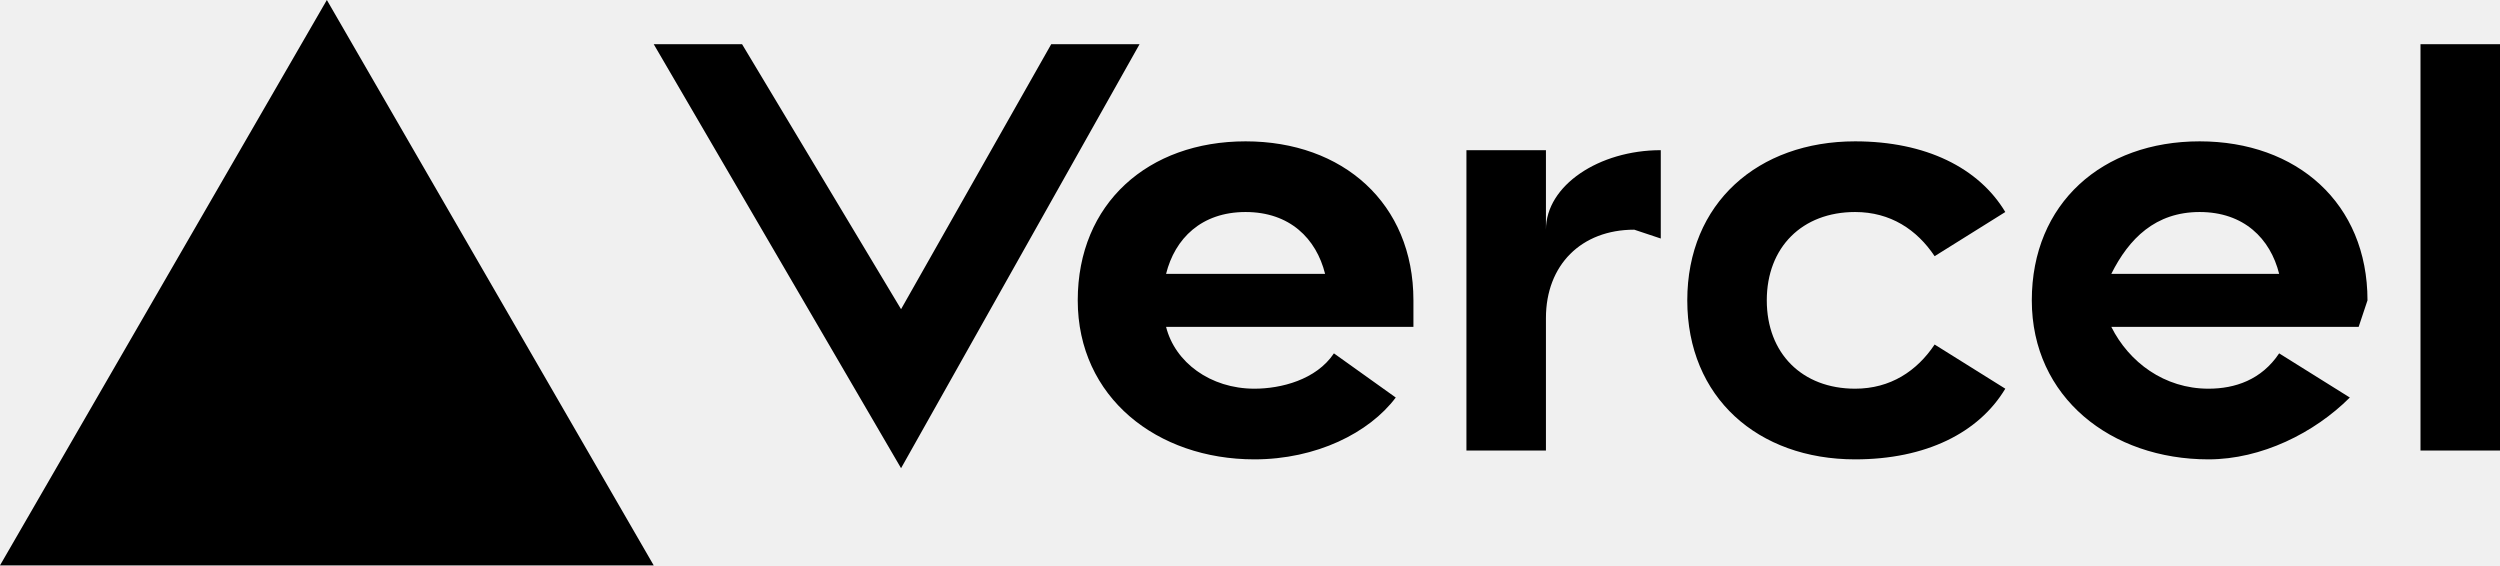
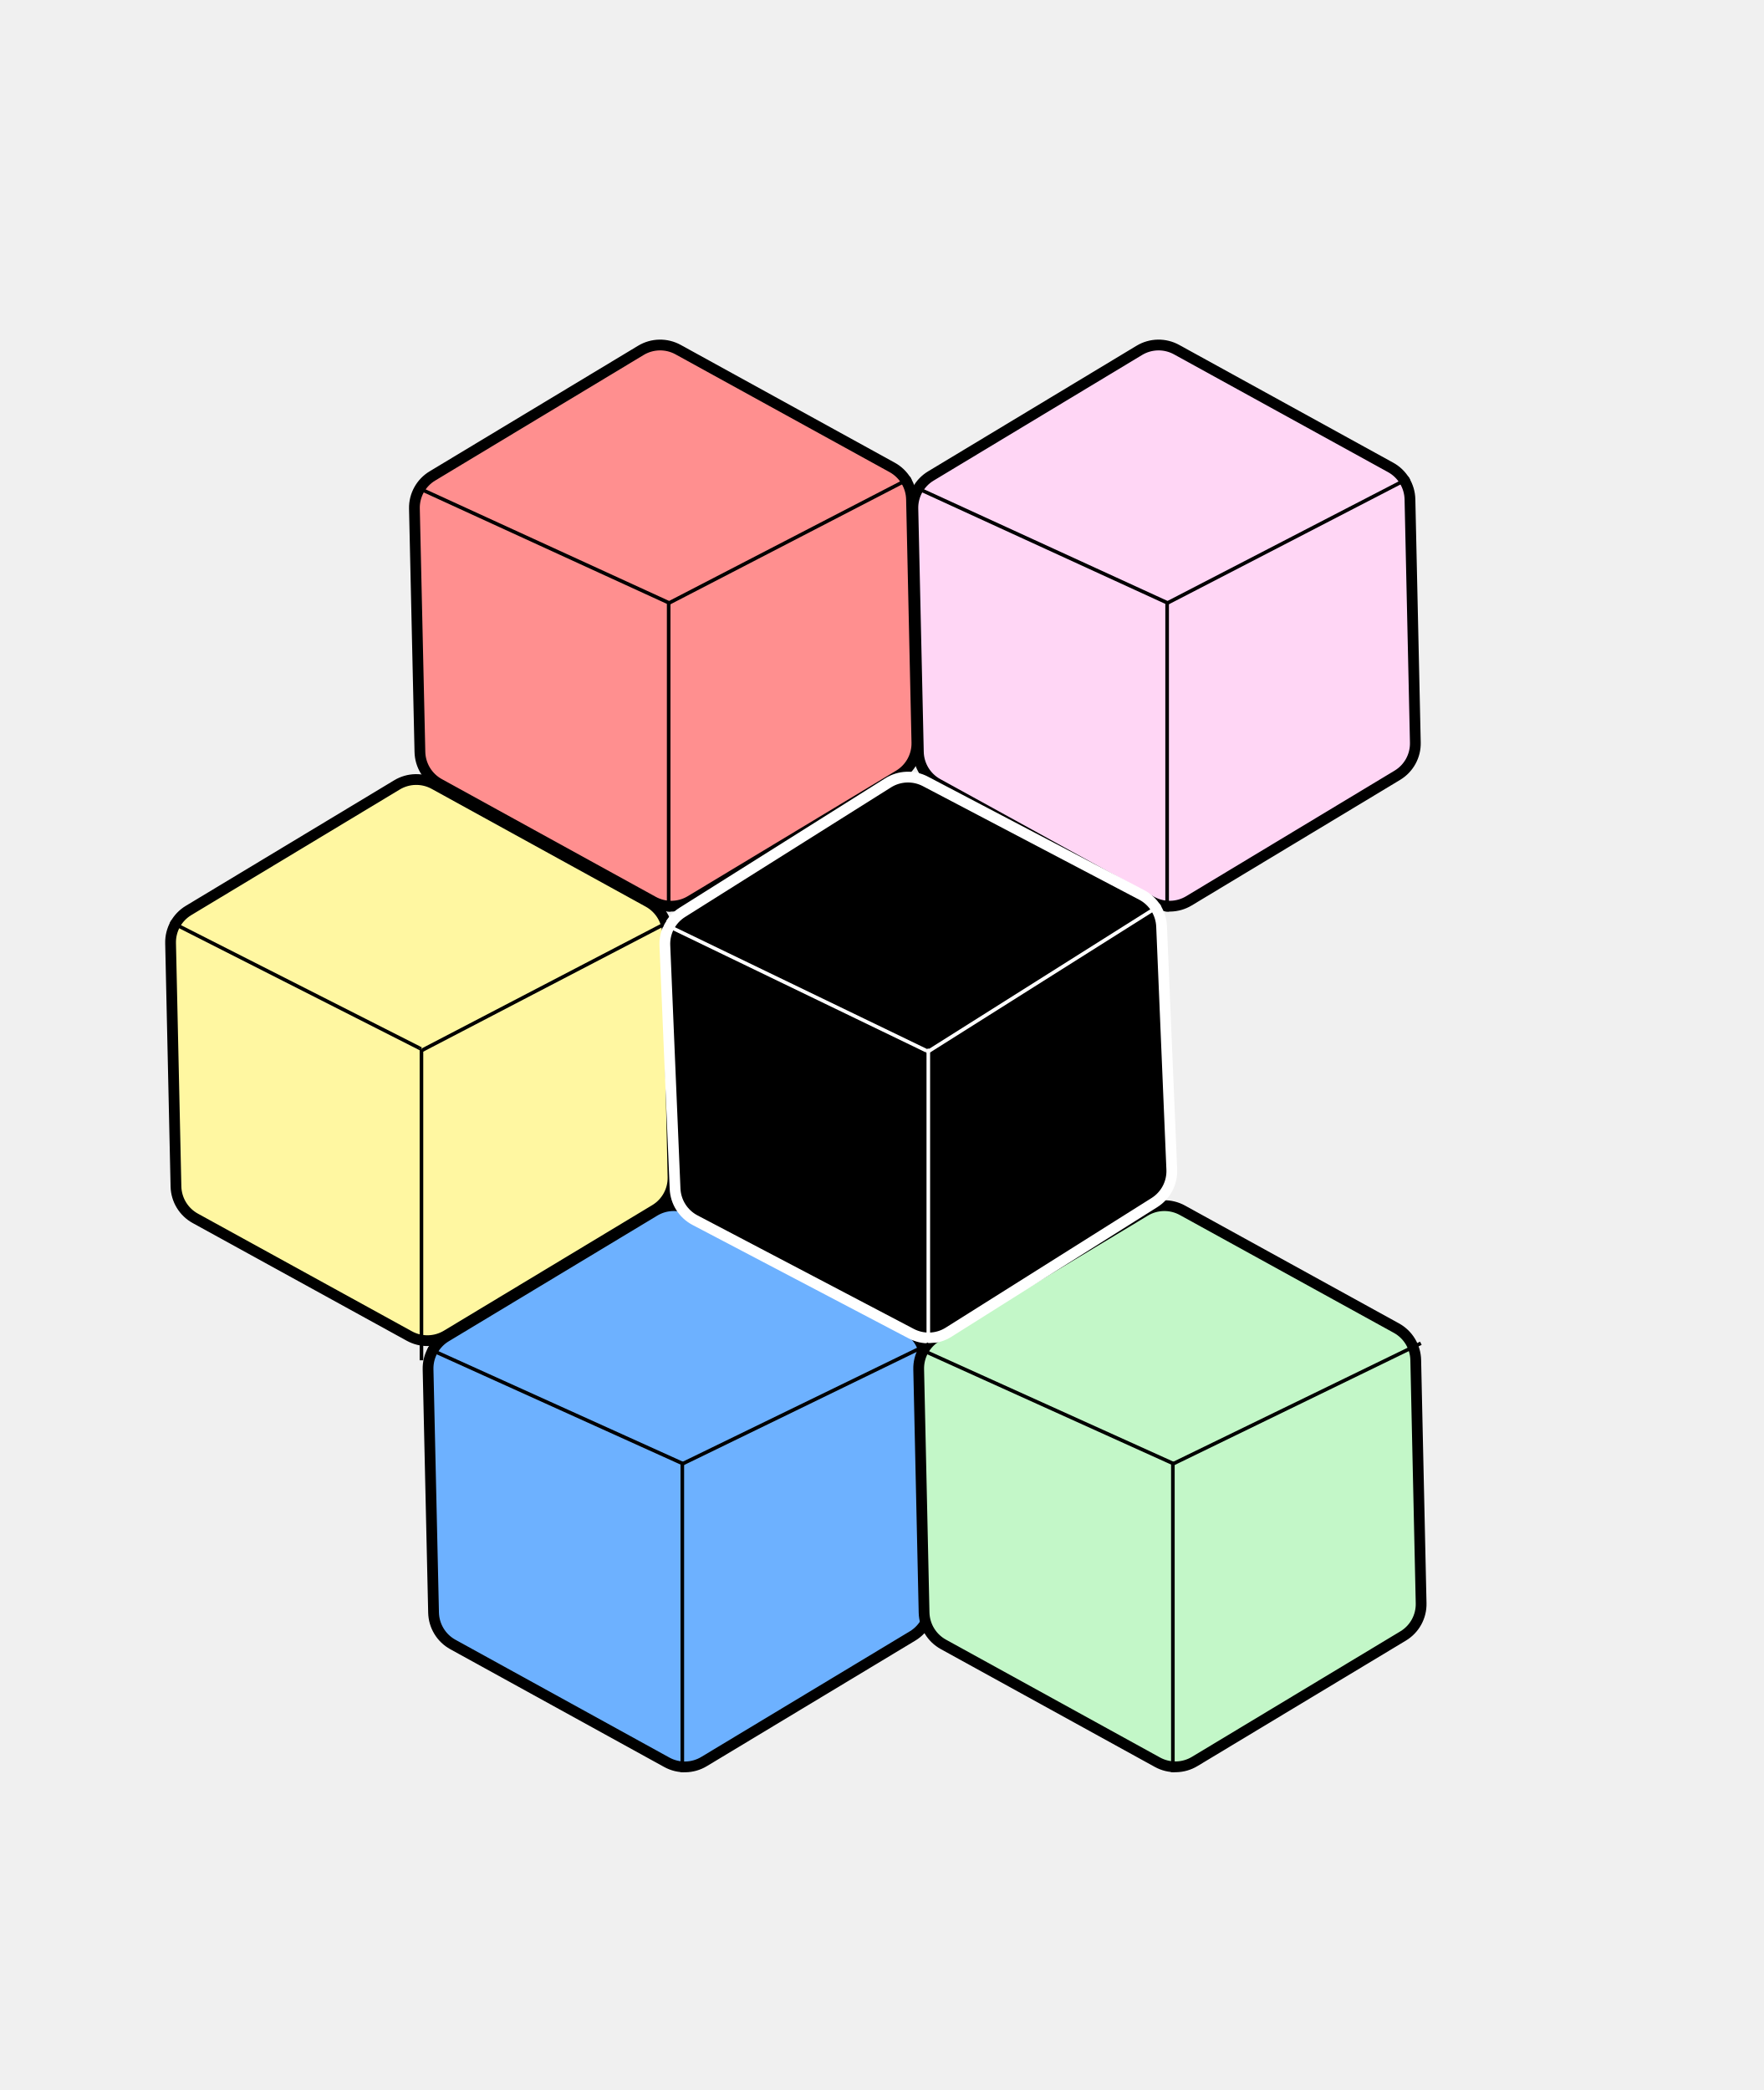
- <svg xmlns="http://www.w3.org/2000/svg" fill="none" viewBox="0 0 283 64">
-   <path fill="black" d="M141 16c-11 0-19 7-19 18s9 18 20 18c7 0 13-3 16-7l-7-5c-2 3-6 4-9 4-5 0-9-3-10-7h28v-3c0-11-8-18-19-18zm-9 15c1-4 4-7 9-7s8 3 9 7h-18zm117-15c-11 0-19 7-19 18s9 18 20 18c6 0 12-3 16-7l-8-5c-2 3-5 4-8 4-5 0-9-3-11-7h28l1-3c0-11-8-18-19-18zm-10 15c2-4 5-7 10-7s8 3 9 7h-19zm-39 3c0 6 4 10 10 10 4 0 7-2 9-5l8 5c-3 5-9 8-17 8-11 0-19-7-19-18s8-18 19-18c8 0 14 3 17 8l-8 5c-2-3-5-5-9-5-6 0-10 4-10 10zm83-29v46h-9V5h9zM37 0l37 64H0L37 0zm92 5-27 48L74 5h10l18 30 17-30h10zm59 12v10l-3-1c-6 0-10 4-10 10v15h-9V17h9v9c0-5 6-9 13-9z" />
+ <svg xmlns="http://www.w3.org/2000/svg" xmlns:ns1="lucid" width="491" height="582">
+   <g ns1:page-tab-id="0_0">
+     <path d="M254.2 141.64a10.35 10.35 0 0 1 5.02-9.1l58.03-34.97a10.4 10.4 0 0 1 10.4-.2l59.57 32.78a10.4 10.4 0 0 1 5.4 8.9l1.5 67.73a10.35 10.35 0 0 1-5 9.1l-58.04 34.97a10.4 10.4 0 0 1-10.4.2l-59.57-32.78a10.4 10.4 0 0 1-5.38-8.9z" stroke="#000" stroke-width="3" fill="#ffd6f5" />
+     <path d="M255.6 136.02l69.27 31.76M255.6 136.03l-.47-.22M324.86 167.78l.47.2M325 253.3v-85.44" stroke="#000" fill="none" />
+     <path d="M325.5 253.83l-.8-.03-.2-.03v-.47h1z" stroke="#000" stroke-width=".05" />
+     <path d="M325 167.87v-.5M391.95 133.33l-66.92 34.62" stroke="#000" fill="none" />
+     <path d="M392.4 133.1l.23.44-.46.24-.46-.9.4-.2z" stroke="#000" stroke-width=".05" />
+     <path d="M325.05 167.95l-.46.23" stroke="#000" fill="none" />
+     <path d="M115.4 141.63a10.35 10.35 0 0 1 5.02-9.1l58.03-34.96a10.4 10.4 0 0 1 10.4-.2l59.57 32.78a10.4 10.4 0 0 1 5.4 8.9l1.5 67.73a10.35 10.35 0 0 1-5 9.1l-58.04 34.97a10.4 10.4 0 0 1-10.4.2l-59.57-32.78a10.4 10.4 0 0 1-5.38-8.9z" stroke="#000" stroke-width="3" fill="#ff8f8f" />
+     <path d="M47.5 262.64a10.35 10.35 0 0 1 5-9.1l58.04-34.97a10.4 10.4 0 0 1 10.4-.2l59.57 32.78a10.4 10.4 0 0 1 5.4 8.9l1.5 67.74a10.35 10.35 0 0 1-5 9.08l-58.03 34.97a10.4 10.4 0 0 1-10.4.2L54.4 339.28a10.4 10.4 0 0 1-5.4-8.9z" stroke="#000" stroke-width="3" fill="#fff7a1" />
+     <path d="M119.2 381.3a10.35 10.35 0 0 1 5.02-9.1l58.03-34.97a10.4 10.4 0 0 1 10.4-.2l59.57 32.8a10.4 10.4 0 0 1 5.4 8.88l1.5 67.75a10.35 10.35 0 0 1-5 9.1l-58.04 34.96a10.4 10.4 0 0 1-10.4.22l-59.57-32.8a10.4 10.4 0 0 1-5.38-8.88z" stroke="#000" stroke-width="3" fill="#6db1ff" />
+     <path d="M255.82 381.3a10.35 10.35 0 0 1 5-9.1l58.04-34.97a10.4 10.4 0 0 1 10.4-.2l59.57 32.8a10.4 10.4 0 0 1 5.4 8.88l1.5 67.75a10.35 10.35 0 0 1-5 9.1L332.7 490.5a10.4 10.4 0 0 1-10.4.22l-59.58-32.8a10.4 10.4 0 0 1-5.4-8.88z" stroke="#000" stroke-width="3" fill="#c3f7c8" />
+     <path d="M185.14 263.28a10.35 10.35 0 0 1 4.83-9.2L247.3 218a10.4 10.4 0 0 1 10.4-.4l60.2 31.6a10.4 10.4 0 0 1 5.56 8.8l2.84 67.7a10.35 10.35 0 0 1-4.83 9.18l-57.33 36.1a10.4 10.4 0 0 1-10.4.4l-60.2-31.6a10.4 10.4 0 0 1-5.56-8.8z" stroke="#fff" stroke-width="3" />
+     <path d="M529.32 260.03a10.35 10.35 0 0 1 5.16-9l58.62-34a10.4 10.4 0 0 1 10.4-.02l59 33.8a10.4 10.4 0 0 1 5.24 9l.36 67.74a10.35 10.35 0 0 1-5.16 9l-58.62 34a10.4 10.4 0 0 1-10.4.02l-59-33.8a10.4 10.4 0 0 1-5.24-8.97z" stroke="#000" stroke-width="3" fill="#fff7a1" />
+     <path d="M119.6 375.68l70.27 31.77M119.6 375.7l-.47-.22M189.86 407.44l.47.2M190 492.98v-85.46" stroke="#000" fill="none" />
+     <path d="M190.5 493.5l-.8-.03-.2-.03v-.48h1z" stroke="#000" stroke-width=".05" />
+     <path d="M190 407.53v-.5M258.6 374.28l-68.56 33.35" stroke="#000" fill="none" />
+     <path d="M258.8 374.73l-.32-.68h.57l1.24-.1.22-.05z" stroke="#000" stroke-width=".05" />
+     <path d="M190.05 407.62l-.46.23M256.2 375.68l70.28 31.77M256.2 375.7l-.46-.22M326.47 407.44l.47.2M326.6 492.98v-85.46" stroke="#000" fill="none" />
+     <path d="M327.1 493.5l-.8-.03-.2-.03v-.48h1z" stroke="#000" stroke-width=".05" />
+     <path d="M326.6 407.53v-.5M395.2 374.28l-68.55 33.35M395.2 374.28l.46-.22M326.66 407.62l-.46.23M47.9 256.92l68.9 34.95" stroke="#000" fill="none" />
+     <path d="M48.15 256.48l-.45.9-.45-.23.22-.45.26-.43z" stroke="#000" stroke-width=".05" />
+     <path d="M116.78 291.86l.46.23M116.78 136.02l69.3 31.76M116.8 136.03l-.47-.22M186.06 167.78l.46.2M186.2 253.3v-85.44" stroke="#000" fill="none" />
+     <path d="M186.7 253.83l-.8-.03-.2-.03v-.47h1z" stroke="#000" stroke-width=".05" />
+     <path d="M186.2 167.87v-.5M253.14 133.32l-66.9 34.63" stroke="#000" fill="none" />
+     <path d="M253.6 133.1l.22.44-.46.24-.46-.9.4-.2z" stroke="#000" stroke-width=".05" />
+     <path d="M186.24 167.95l-.46.23M117.36 378.3v-85.44M117.36 378.3v.5M117.36 292.87v-.5" stroke="#000" fill="none" />
+     <path d="M322.7 252.3l-64.17 40.48" stroke="#fff" fill="none" />
+     <path d="M323.13 252.03l.24.44-.4.26-.54-.84.4-.27z" stroke="#fff" stroke-width=".05" fill="#fff" />
+     <path d="M258.54 292.78l-.43.27M185.44 257.55L258 292.6" stroke="#fff" fill="none" />
+     <path d="M185.67 257.1l-.44.9-.45-.2.2-.47.27-.43z" stroke="#fff" stroke-width=".05" fill="#fff" />
+     <path d="M258 292.58l.46.22" stroke="#fff" fill="none" />
+     <path d="M184.55 257.57l-66.97 34.87" stroke="#000" fill="none" />
+     <path d="M185 257.33l-.28.6-.4-.8 1.16-.6z" stroke="#000" stroke-width=".05" />
+     <path d="M117.6 292.43l-.46.24" stroke="#000" fill="none" />
+     <path d="M258.5 292.25a.25.25 0 0 1 .25.25v79a.25.25 0 0 1-.25.25.25.25 0 0 1-.25-.25v-79a.25.25 0 0 1 .25-.25z" stroke="#fff" stroke-width=".5" fill="none" />
+   </g>
</svg>
